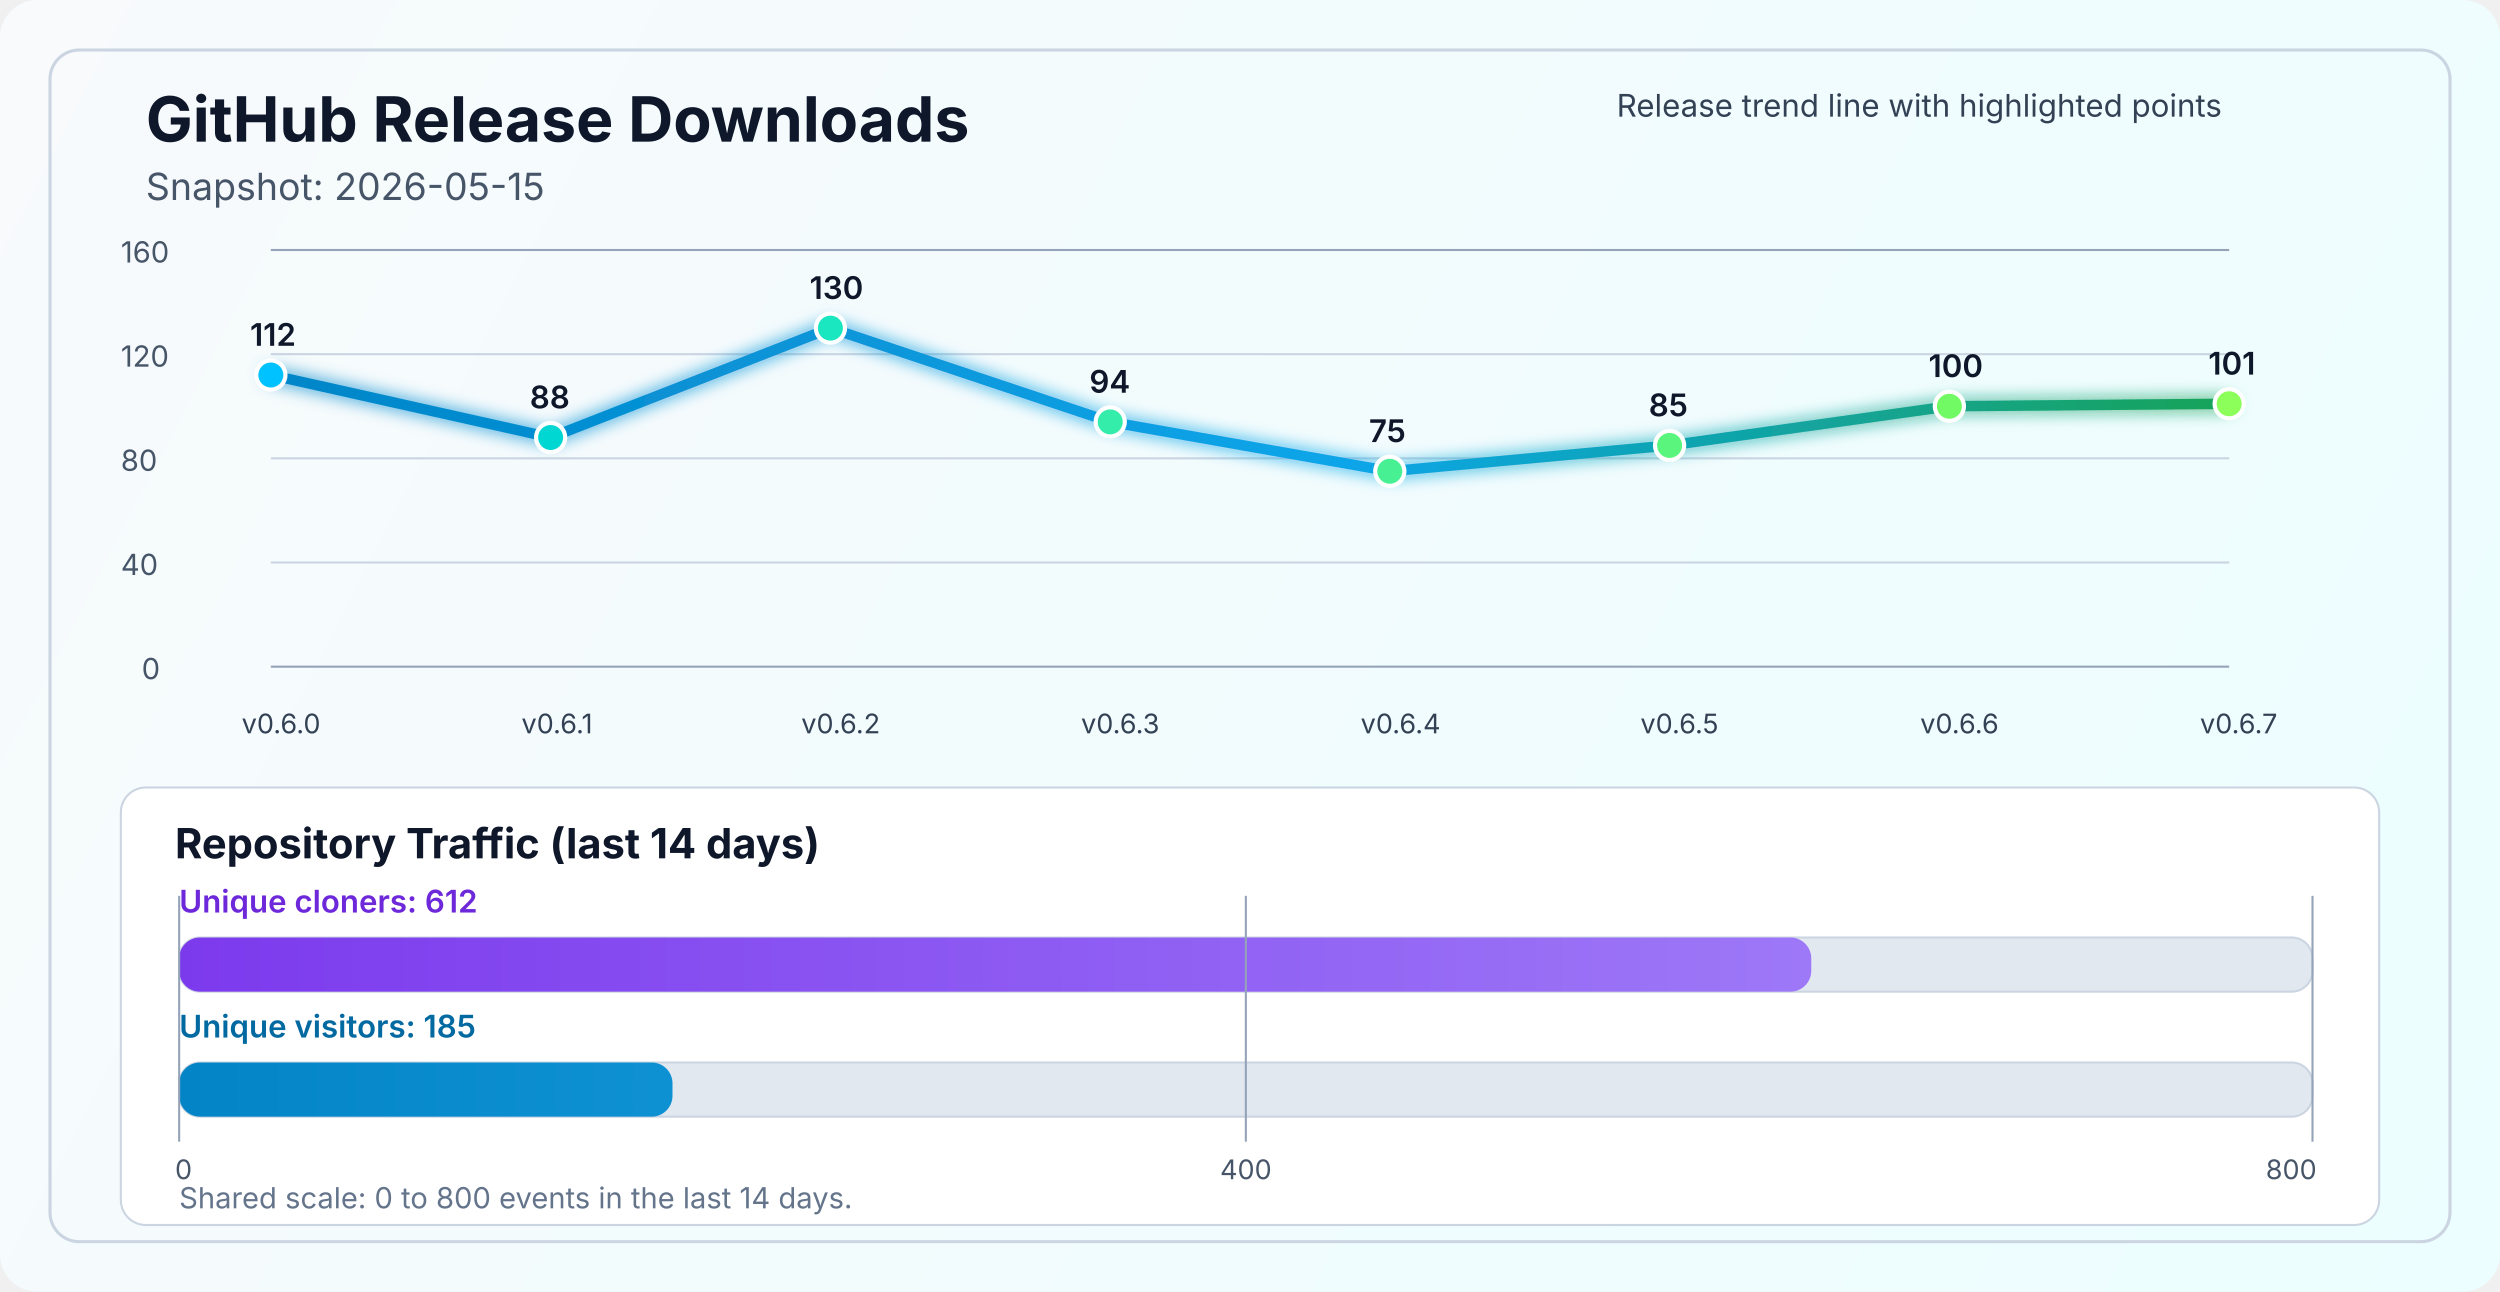
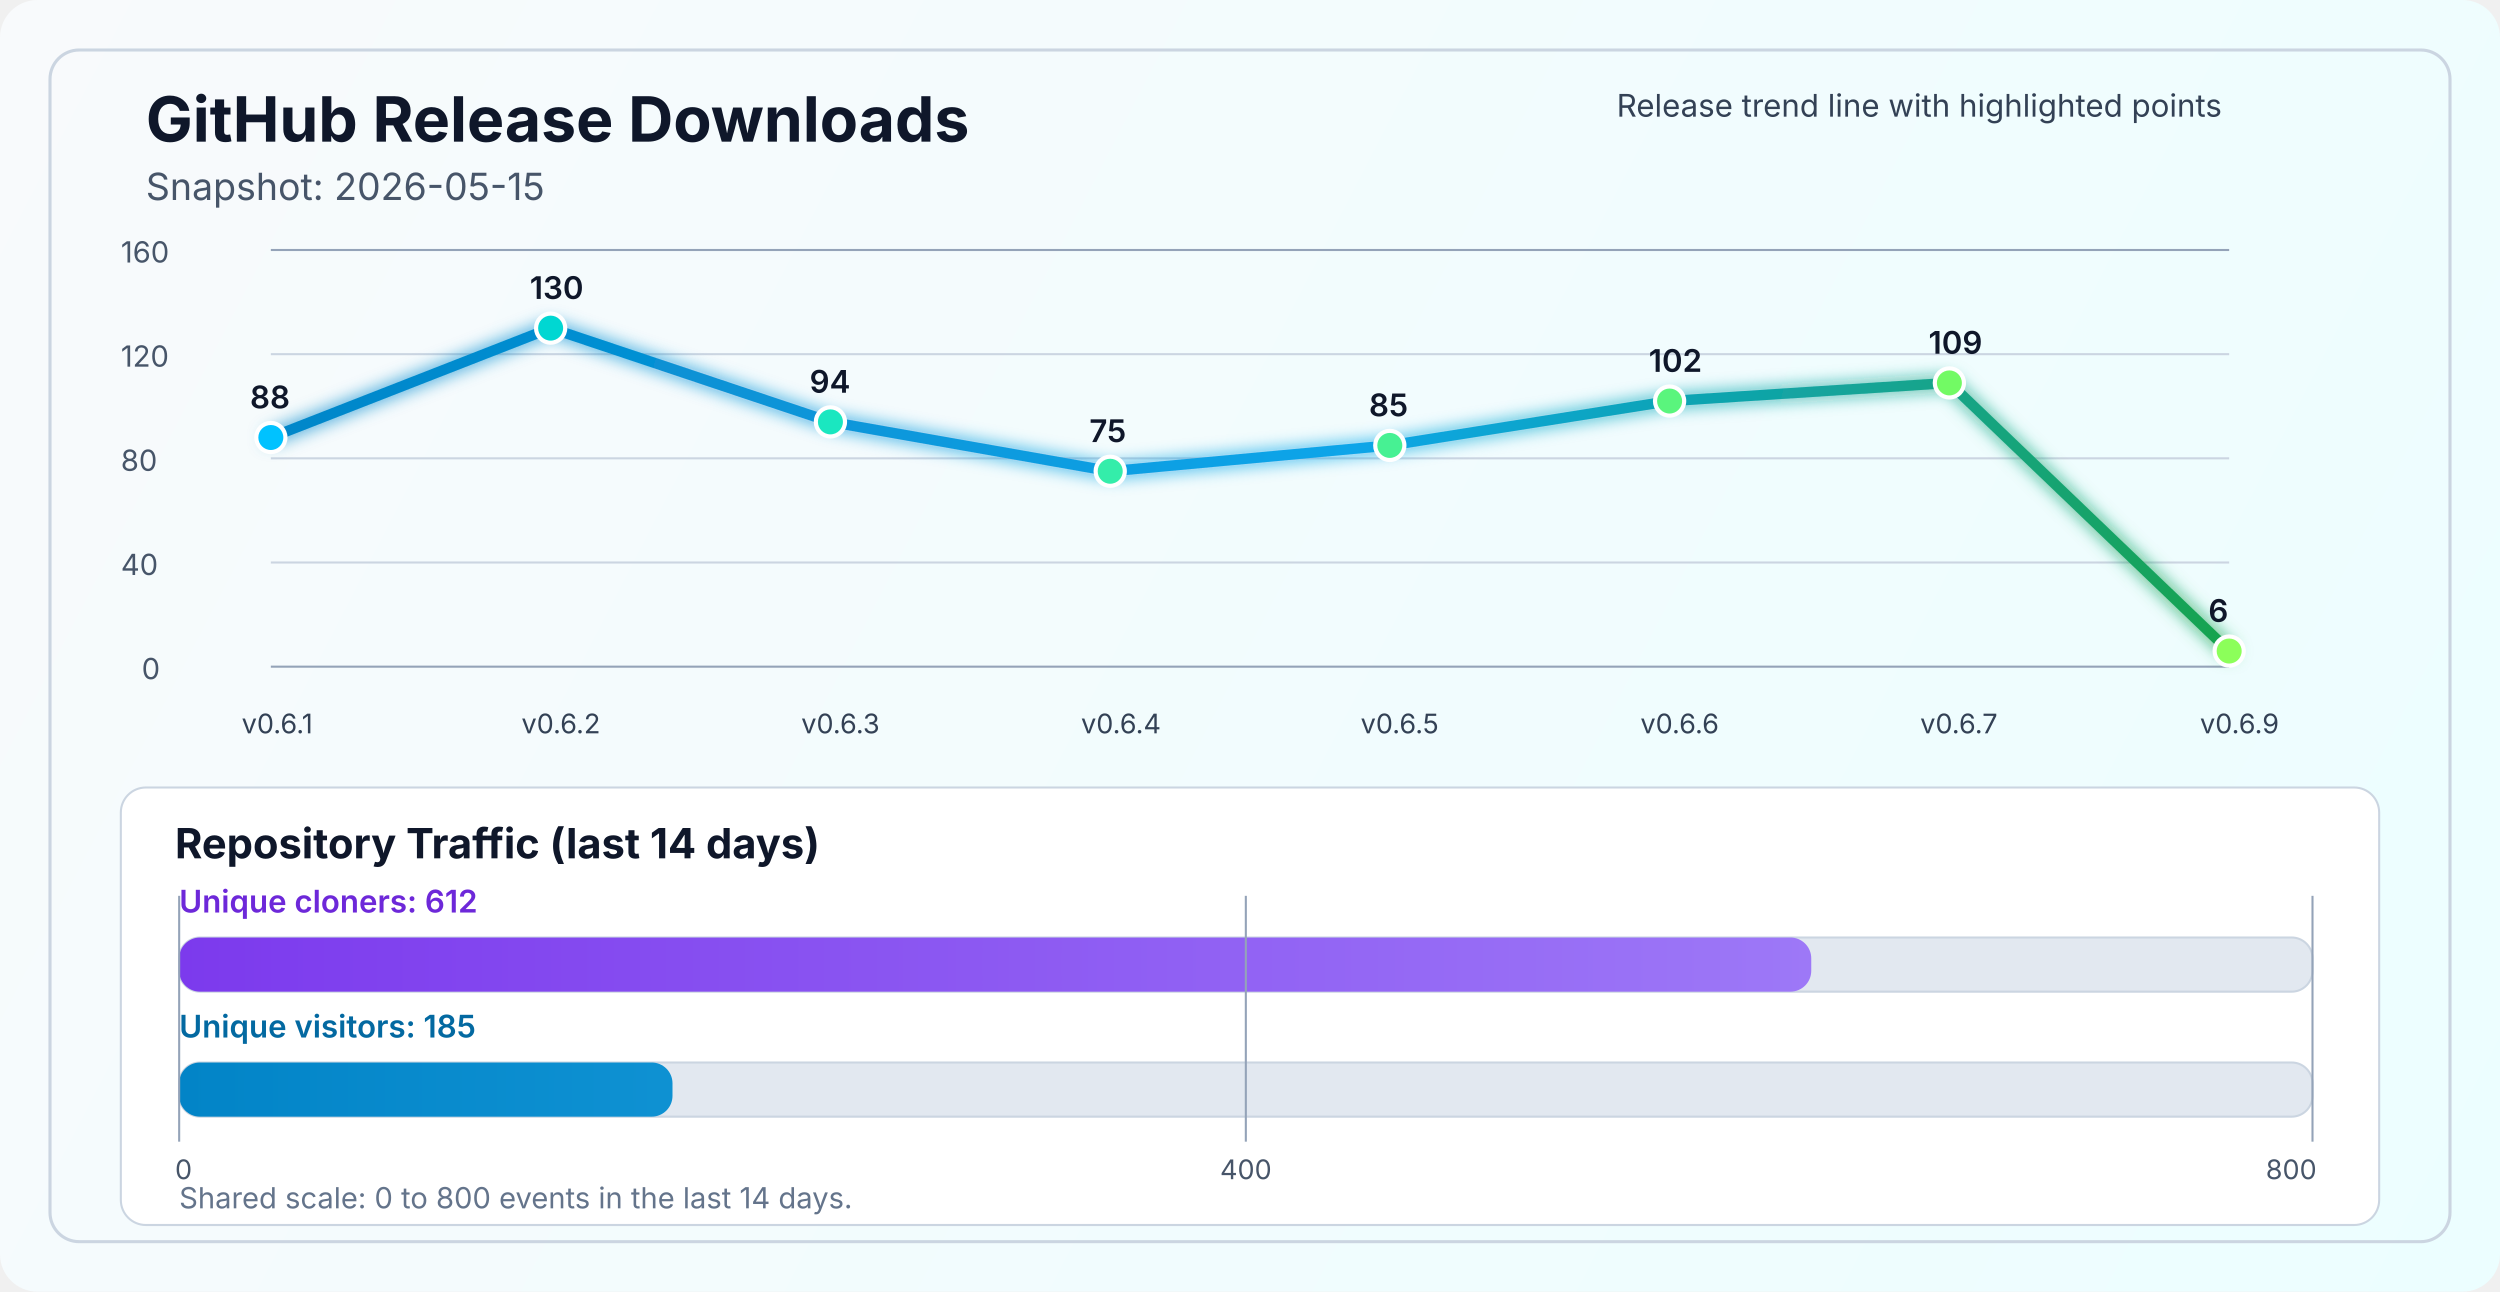
<svg xmlns="http://www.w3.org/2000/svg" width="1200" height="620" viewBox="0 0 1200 620" fill="none" role="img" aria-labelledby="title desc">
  <defs>
    <linearGradient id="bg" x1="0" y1="0" x2="1200" y2="620" gradientUnits="userSpaceOnUse">
      <stop stop-color="#F8FAFC" />
      <stop offset="1" stop-color="#ECFEFF" />
    </linearGradient>
    <linearGradient id="line" x1="130" y1="86" x2="1070" y2="340" gradientUnits="userSpaceOnUse">
      <stop stop-color="#0284C7" />
      <stop offset="0.55" stop-color="#0EA5E9" />
      <stop offset="1" stop-color="#16A34A" />
    </linearGradient>
    <linearGradient id="cloneFill" x1="86" y1="450" x2="1110" y2="450" gradientUnits="userSpaceOnUse">
      <stop stop-color="#7C3AED" />
      <stop offset="1" stop-color="#A78BFA" />
    </linearGradient>
    <linearGradient id="viewFill" x1="86" y1="482" x2="1110" y2="482" gradientUnits="userSpaceOnUse">
      <stop stop-color="#0284C7" />
      <stop offset="1" stop-color="#38BDF8" />
    </linearGradient>
    <filter id="glow" x="-50%" y="-50%" width="200%" height="200%">
      <feGaussianBlur stdDeviation="4" result="blur" />
      <feMerge>
        <feMergeNode in="blur" />
        <feMergeNode in="SourceGraphic" />
      </feMerge>
    </filter>
  </defs>
  <rect width="1200" height="620" rx="18" fill="url(#bg)" />
  <rect x="24" y="24" width="1152" height="572" rx="14" stroke="#CBD5E1" stroke-width="1.5" />
  <text x="70" y="68" fill="#0F172A" font-size="30" font-family="SF Pro Display, -apple-system, BlinkMacSystemFont, Segoe UI, sans-serif" font-weight="700">GitHub Release Downloads</text>
  <text x="70" y="96" fill="#475569" font-size="18" font-family="SF Pro Text, -apple-system, BlinkMacSystemFont, Segoe UI, sans-serif">Snapshot: 2026-05-15</text>
  <line x1="130" y1="320.0" x2="1070" y2="320.0" stroke="#94A3B8" stroke-width="1" />
  <line x1="130" y1="270.0" x2="1070" y2="270.0" stroke="#CBD5E1" stroke-width="1" />
  <line x1="130" y1="220.0" x2="1070" y2="220.0" stroke="#CBD5E1" stroke-width="1" />
  <line x1="130" y1="170.0" x2="1070" y2="170.0" stroke="#CBD5E1" stroke-width="1" />
  <line x1="130" y1="120.0" x2="1070" y2="120.0" stroke="#94A3B8" stroke-width="1" />
  <text x="68" y="326.0" fill="#475569" font-size="14" font-family="SF Pro Text, -apple-system, BlinkMacSystemFont, Segoe UI, sans-serif">0</text>
  <text x="58" y="276.0" fill="#475569" font-size="14" font-family="SF Pro Text, -apple-system, BlinkMacSystemFont, Segoe UI, sans-serif">40</text>
  <text x="58" y="226.0" fill="#475569" font-size="14" font-family="SF Pro Text, -apple-system, BlinkMacSystemFont, Segoe UI, sans-serif">80</text>
  <text x="58" y="176.0" fill="#475569" font-size="14" font-family="SF Pro Text, -apple-system, BlinkMacSystemFont, Segoe UI, sans-serif">120</text>
  <text x="58" y="126.0" fill="#475569" font-size="14" font-family="SF Pro Text, -apple-system, BlinkMacSystemFont, Segoe UI, sans-serif">160</text>
-   <polyline points="130.0,180.0 264.3,210.0 398.6,157.5 532.9,202.5 667.1,226.2 801.4,213.8 935.7,195.0 1070.0,193.8" fill="none" stroke="url(#line)" stroke-width="5" stroke-linecap="round" stroke-linejoin="round" filter="url(#glow)" />
-   <circle cx="130.0" cy="180.0" r="7" fill="#00C2FF" stroke="#FFFFFF" stroke-width="2" />
-   <circle cx="264.3" cy="210.0" r="7" fill="#00D7D2" stroke="#FFFFFF" stroke-width="2" />
-   <circle cx="398.6" cy="157.5" r="7" fill="#1AE7C0" stroke="#FFFFFF" stroke-width="2" />
-   <circle cx="532.9" cy="202.5" r="7" fill="#34EDAA" stroke="#FFFFFF" stroke-width="2" />
-   <circle cx="667.1" cy="226.2" r="7" fill="#47F193" stroke="#FFFFFF" stroke-width="2" />
-   <circle cx="801.4" cy="213.8" r="7" fill="#5AF57D" stroke="#FFFFFF" stroke-width="2" />
-   <circle cx="935.7" cy="195.0" r="7" fill="#72FA64" stroke="#FFFFFF" stroke-width="2" />
-   <circle cx="1070.0" cy="193.8" r="7" fill="#8CFF5A" stroke="#FFFFFF" stroke-width="2" />
-   <text x="116.0" y="352" fill="#334155" font-size="13" font-family="SF Pro Text, -apple-system, BlinkMacSystemFont, Segoe UI, sans-serif">v0.6.0</text>
-   <text x="250.3" y="352" fill="#334155" font-size="13" font-family="SF Pro Text, -apple-system, BlinkMacSystemFont, Segoe UI, sans-serif">v0.6.1</text>
-   <text x="384.6" y="352" fill="#334155" font-size="13" font-family="SF Pro Text, -apple-system, BlinkMacSystemFont, Segoe UI, sans-serif">v0.6.2</text>
-   <text x="518.9" y="352" fill="#334155" font-size="13" font-family="SF Pro Text, -apple-system, BlinkMacSystemFont, Segoe UI, sans-serif">v0.6.3</text>
-   <text x="653.1" y="352" fill="#334155" font-size="13" font-family="SF Pro Text, -apple-system, BlinkMacSystemFont, Segoe UI, sans-serif">v0.6.4</text>
-   <text x="787.4" y="352" fill="#334155" font-size="13" font-family="SF Pro Text, -apple-system, BlinkMacSystemFont, Segoe UI, sans-serif">v0.6.5</text>
-   <text x="921.7" y="352" fill="#334155" font-size="13" font-family="SF Pro Text, -apple-system, BlinkMacSystemFont, Segoe UI, sans-serif">v0.6.6</text>
-   <text x="1056.0" y="352" fill="#334155" font-size="13" font-family="SF Pro Text, -apple-system, BlinkMacSystemFont, Segoe UI, sans-serif">v0.6.7</text>
-   <text x="120.0" y="166.0" fill="#0F172A" font-size="15" font-family="SF Pro Text, -apple-system, BlinkMacSystemFont, Segoe UI, sans-serif" font-weight="600">112</text>
-   <text x="254.3" y="196.0" fill="#0F172A" font-size="15" font-family="SF Pro Text, -apple-system, BlinkMacSystemFont, Segoe UI, sans-serif" font-weight="600">88</text>
-   <text x="388.6" y="143.5" fill="#0F172A" font-size="15" font-family="SF Pro Text, -apple-system, BlinkMacSystemFont, Segoe UI, sans-serif" font-weight="600">130</text>
-   <text x="522.9" y="188.5" fill="#0F172A" font-size="15" font-family="SF Pro Text, -apple-system, BlinkMacSystemFont, Segoe UI, sans-serif" font-weight="600">94</text>
-   <text x="657.1" y="212.2" fill="#0F172A" font-size="15" font-family="SF Pro Text, -apple-system, BlinkMacSystemFont, Segoe UI, sans-serif" font-weight="600">75</text>
-   <text x="791.4" y="199.8" fill="#0F172A" font-size="15" font-family="SF Pro Text, -apple-system, BlinkMacSystemFont, Segoe UI, sans-serif" font-weight="600">85</text>
-   <text x="925.7" y="181.0" fill="#0F172A" font-size="15" font-family="SF Pro Text, -apple-system, BlinkMacSystemFont, Segoe UI, sans-serif" font-weight="600">100</text>
-   <text x="1060.0" y="179.8" fill="#0F172A" font-size="15" font-family="SF Pro Text, -apple-system, BlinkMacSystemFont, Segoe UI, sans-serif" font-weight="600">101</text>
+   <polyline points="130.0,210.0 264.3,157.5 398.6,202.5 532.9,226.2 667.1,213.8 801.4,192.5 935.7,183.8 1070.0,312.5" fill="none" stroke="url(#line)" stroke-width="5" stroke-linecap="round" stroke-linejoin="round" filter="url(#glow)" />
+   <circle cx="130.0" cy="210.0" r="7" fill="#00C2FF" stroke="#FFFFFF" stroke-width="2" />
+   <circle cx="264.3" cy="157.5" r="7" fill="#00D7D2" stroke="#FFFFFF" stroke-width="2" />
+   <circle cx="398.6" cy="202.5" r="7" fill="#1AE7C0" stroke="#FFFFFF" stroke-width="2" />
+   <circle cx="532.9" cy="226.2" r="7" fill="#34EDAA" stroke="#FFFFFF" stroke-width="2" />
+   <circle cx="667.1" cy="213.8" r="7" fill="#47F193" stroke="#FFFFFF" stroke-width="2" />
+   <circle cx="801.4" cy="192.5" r="7" fill="#5AF57D" stroke="#FFFFFF" stroke-width="2" />
+   <circle cx="935.7" cy="183.8" r="7" fill="#72FA64" stroke="#FFFFFF" stroke-width="2" />
+   <circle cx="1070.0" cy="312.5" r="7" fill="#8CFF5A" stroke="#FFFFFF" stroke-width="2" />
+   <text x="116.0" y="352" fill="#334155" font-size="13" font-family="SF Pro Text, -apple-system, BlinkMacSystemFont, Segoe UI, sans-serif">v0.6.1</text>
+   <text x="250.3" y="352" fill="#334155" font-size="13" font-family="SF Pro Text, -apple-system, BlinkMacSystemFont, Segoe UI, sans-serif">v0.6.2</text>
+   <text x="384.6" y="352" fill="#334155" font-size="13" font-family="SF Pro Text, -apple-system, BlinkMacSystemFont, Segoe UI, sans-serif">v0.6.3</text>
+   <text x="518.9" y="352" fill="#334155" font-size="13" font-family="SF Pro Text, -apple-system, BlinkMacSystemFont, Segoe UI, sans-serif">v0.6.4</text>
+   <text x="653.1" y="352" fill="#334155" font-size="13" font-family="SF Pro Text, -apple-system, BlinkMacSystemFont, Segoe UI, sans-serif">v0.6.5</text>
+   <text x="787.4" y="352" fill="#334155" font-size="13" font-family="SF Pro Text, -apple-system, BlinkMacSystemFont, Segoe UI, sans-serif">v0.6.6</text>
+   <text x="921.7" y="352" fill="#334155" font-size="13" font-family="SF Pro Text, -apple-system, BlinkMacSystemFont, Segoe UI, sans-serif">v0.6.7</text>
+   <text x="1056.0" y="352" fill="#334155" font-size="13" font-family="SF Pro Text, -apple-system, BlinkMacSystemFont, Segoe UI, sans-serif">v0.6.9</text>
+   <text x="120.0" y="196.0" fill="#0F172A" font-size="15" font-family="SF Pro Text, -apple-system, BlinkMacSystemFont, Segoe UI, sans-serif" font-weight="600">88</text>
+   <text x="254.3" y="143.5" fill="#0F172A" font-size="15" font-family="SF Pro Text, -apple-system, BlinkMacSystemFont, Segoe UI, sans-serif" font-weight="600">130</text>
+   <text x="388.6" y="188.5" fill="#0F172A" font-size="15" font-family="SF Pro Text, -apple-system, BlinkMacSystemFont, Segoe UI, sans-serif" font-weight="600">94</text>
+   <text x="522.9" y="212.2" fill="#0F172A" font-size="15" font-family="SF Pro Text, -apple-system, BlinkMacSystemFont, Segoe UI, sans-serif" font-weight="600">75</text>
+   <text x="657.1" y="199.8" fill="#0F172A" font-size="15" font-family="SF Pro Text, -apple-system, BlinkMacSystemFont, Segoe UI, sans-serif" font-weight="600">85</text>
+   <text x="791.4" y="178.5" fill="#0F172A" font-size="15" font-family="SF Pro Text, -apple-system, BlinkMacSystemFont, Segoe UI, sans-serif" font-weight="600">102</text>
+   <text x="925.7" y="169.8" fill="#0F172A" font-size="15" font-family="SF Pro Text, -apple-system, BlinkMacSystemFont, Segoe UI, sans-serif" font-weight="600">109</text>
+   <text x="1060.0" y="298.5" fill="#0F172A" font-size="15" font-family="SF Pro Text, -apple-system, BlinkMacSystemFont, Segoe UI, sans-serif" font-weight="600">6</text>
  <text x="776" y="56" fill="#334155" font-size="15" font-family="SF Pro Text, -apple-system, BlinkMacSystemFont, Segoe UI, sans-serif">Release trend line with highlighted points</text>
  <rect x="58" y="378" width="1084" height="210" rx="12" fill="#FFFFFF" stroke="#CBD5E1" stroke-width="1" />
  <text x="84" y="412" fill="#0F172A" font-size="20" font-family="SF Pro Text, -apple-system, BlinkMacSystemFont, Segoe UI, sans-serif" font-weight="700">Repository Traffic (last 14 days)</text>
  <text x="86" y="438" fill="#6D28D9" font-size="15" font-family="SF Pro Text, -apple-system, BlinkMacSystemFont, Segoe UI, sans-serif" font-weight="600">Unique cloners: 612</text>
  <rect x="86" y="450" width="1024" height="26" rx="10" fill="#E2E8F0" stroke="#CBD5E1" stroke-width="1" />
  <rect x="86" y="450" width="783.4" height="26" rx="10" fill="url(#cloneFill)" />
  <text x="86" y="498" fill="#0369A1" font-size="15" font-family="SF Pro Text, -apple-system, BlinkMacSystemFont, Segoe UI, sans-serif" font-weight="600">Unique visitors: 185</text>
  <rect x="86" y="510" width="1024" height="26" rx="10" fill="#E2E8F0" stroke="#CBD5E1" stroke-width="1" />
  <rect x="86" y="510" width="236.8" height="26" rx="10" fill="url(#viewFill)" />
  <line x1="86" y1="430" x2="86" y2="548" stroke="#94A3B8" stroke-width="1" />
  <line x1="598.0" y1="430" x2="598.0" y2="548" stroke="#94A3B8" stroke-width="1" />
  <line x1="1110" y1="430" x2="1110" y2="548" stroke="#94A3B8" stroke-width="1" />
  <text x="84" y="566" text-anchor="start" fill="#475569" font-size="13" font-family="SF Pro Text, -apple-system, BlinkMacSystemFont, Segoe UI, sans-serif">0</text>
  <text x="598.0" y="566" text-anchor="middle" fill="#475569" font-size="13" font-family="SF Pro Text, -apple-system, BlinkMacSystemFont, Segoe UI, sans-serif">400</text>
  <text x="1112" y="566" text-anchor="end" fill="#475569" font-size="13" font-family="SF Pro Text, -apple-system, BlinkMacSystemFont, Segoe UI, sans-serif">800</text>
  <text x="86" y="580" fill="#64748B" font-size="14" font-family="SF Pro Text, -apple-system, BlinkMacSystemFont, Segoe UI, sans-serif">Shared scale: 0 to 800 events in the last 14 days.</text>
</svg>
